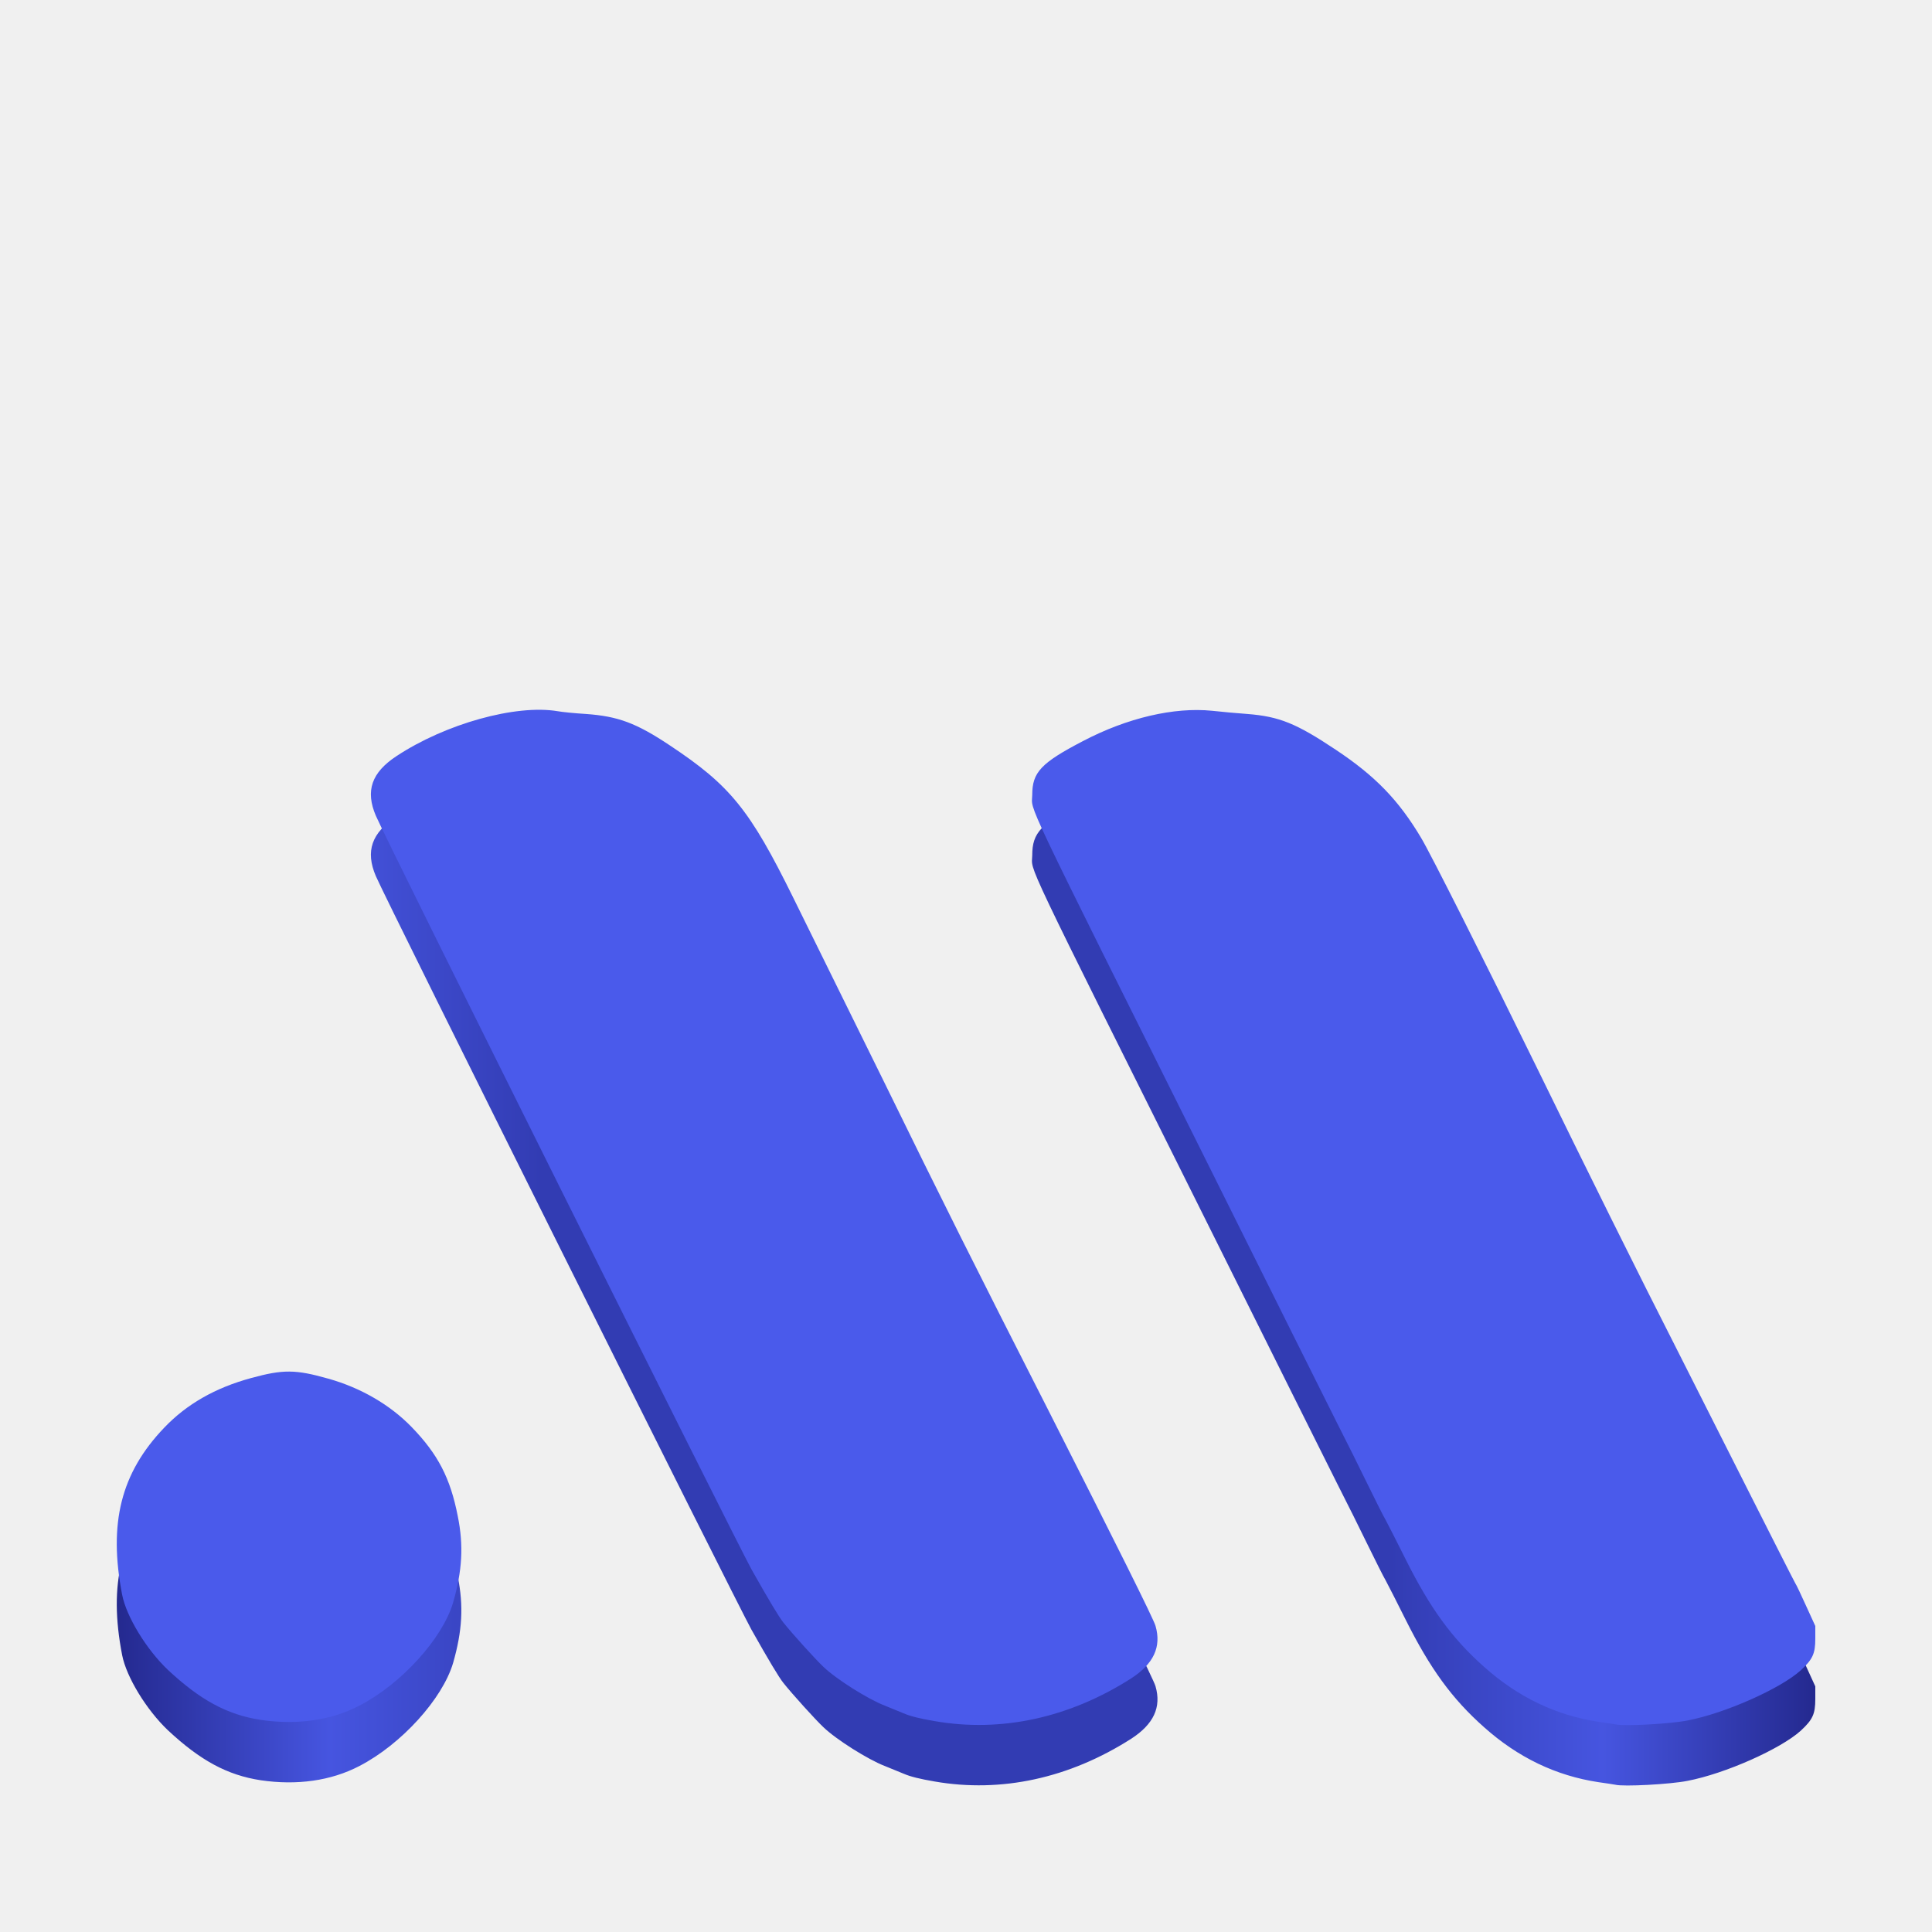
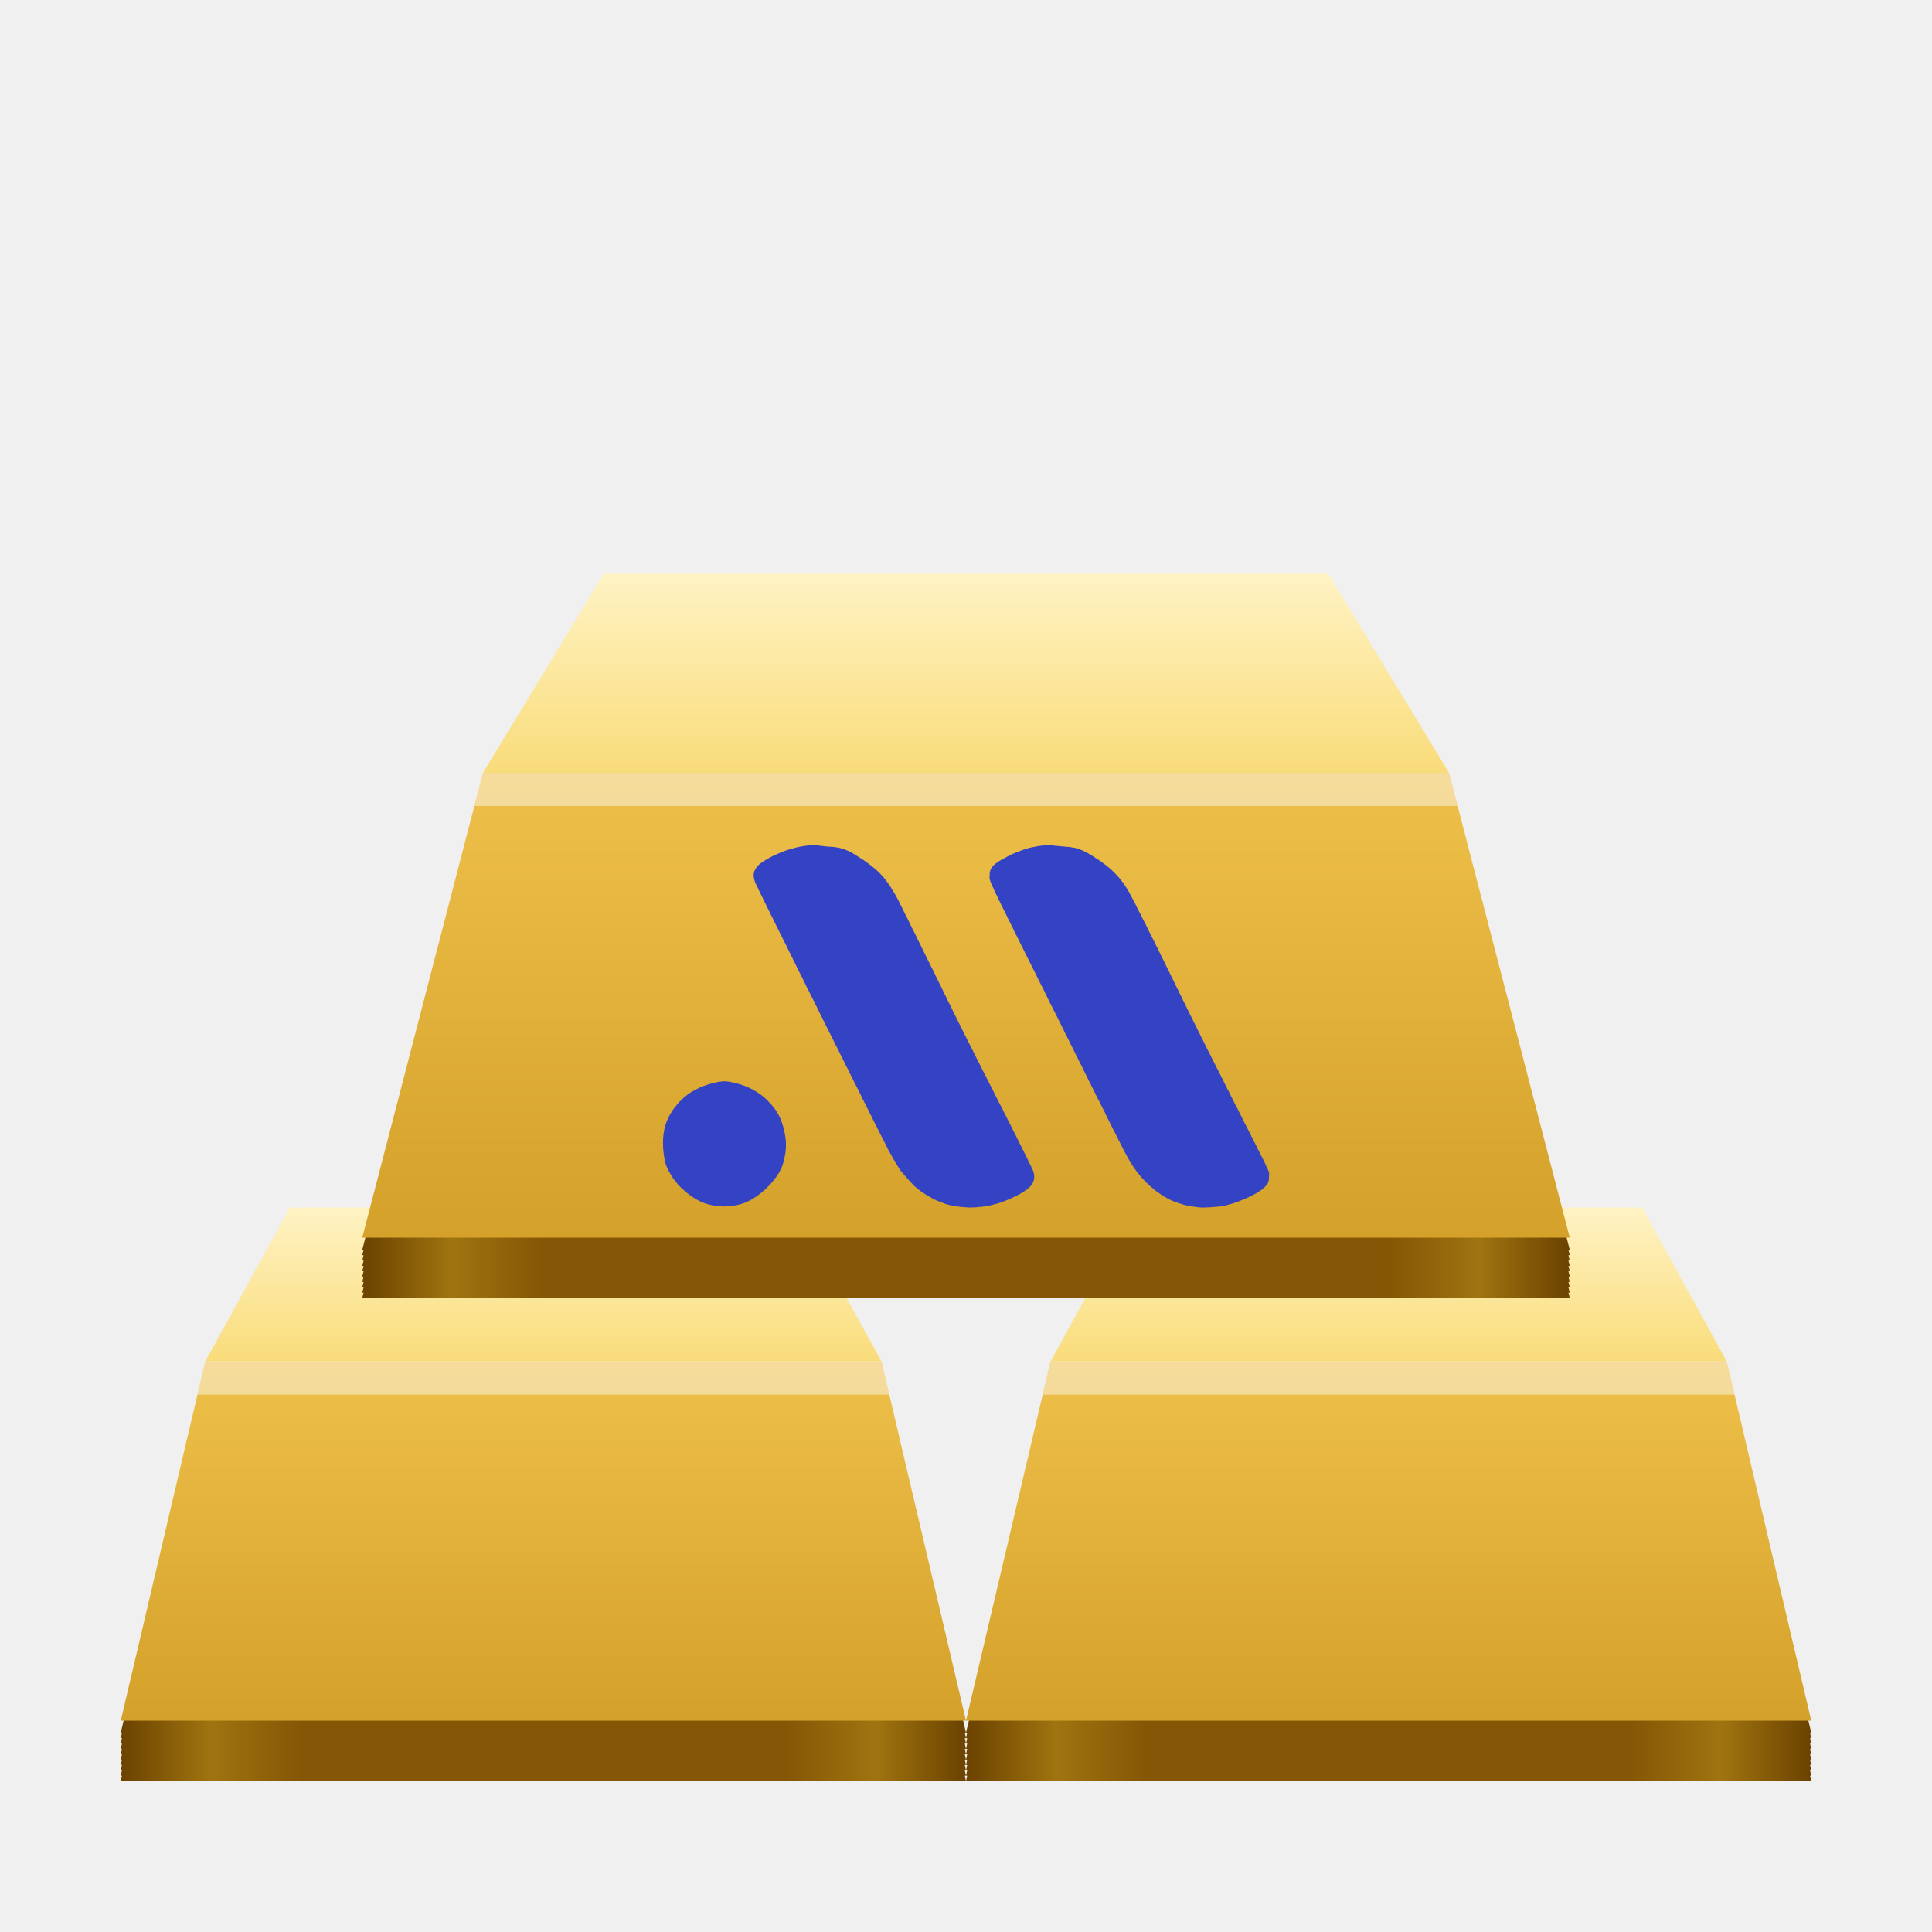
<svg xmlns="http://www.w3.org/2000/svg" width="128" height="128" viewBox="0 0 128 128">
  <defs>
-     <linearGradient id="g1" gradientUnits="userSpaceOnUse" x1="7.737" y1="0" x2="120.268" y2="0">
-       <stop offset="0" stop-color="#24298f" />
-       <stop offset="0.125" stop-color="#4655e0" />
-       <stop offset="0.25" stop-color="#323cb3" />
-       <stop offset="0.75" stop-color="#323cb3" />
-       <stop offset="0.875" stop-color="#4655e0" />
-       <stop offset="1" stop-color="#24298f" />
+     <linearGradient id="g1" gradientUnits="userSpaceOnUse" x1="8" y1="0" x2="64" y2="0">
+       <stop offset="0" stop-color="#6b4200" />
+       <stop offset="0.107" stop-color="#9f7410" />
+       <stop offset="0.214" stop-color="#855605" />
+       <stop offset="0.786" stop-color="#855605" />
+       <stop offset="0.893" stop-color="#9f7410" />
+       <stop offset="1" stop-color="#6b4200" />
+     </linearGradient>
+     <linearGradient id="g2" gradientUnits="userSpaceOnUse" x1="0" y1="90.2" x2="0" y2="114">
+       <stop offset="0" stop-color="#eec04a" />
+       <stop offset="1" stop-color="#d4a12a" />
+     </linearGradient>
+     <linearGradient id="g3" gradientUnits="userSpaceOnUse" x1="0" y1="80" x2="0" y2="90.2">
+       <stop offset="0" stop-color="#fff3c4" />
+       <stop offset="1" stop-color="#f9dc7a" />
+     </linearGradient>
+     <linearGradient id="g4" gradientUnits="userSpaceOnUse" x1="64" y1="0" x2="120" y2="0">
+       <stop offset="0" stop-color="#6b4200" />
+       <stop offset="0.107" stop-color="#9f7410" />
+       <stop offset="0.214" stop-color="#855605" />
+       <stop offset="0.786" stop-color="#855605" />
+       <stop offset="0.893" stop-color="#9f7410" />
+       <stop offset="1" stop-color="#6b4200" />
+     </linearGradient>
+     <linearGradient id="g5" gradientUnits="userSpaceOnUse" x1="0" y1="90.2" x2="0" y2="114">
+       <stop offset="0" stop-color="#eec04a" />
+       <stop offset="1" stop-color="#d4a12a" />
+     </linearGradient>
+     <linearGradient id="g6" gradientUnits="userSpaceOnUse" x1="0" y1="80" x2="0" y2="90.2">
+       <stop offset="0" stop-color="#fff3c4" />
+       <stop offset="1" stop-color="#f9dc7a" />
+     </linearGradient>
+     <linearGradient id="g7" gradientUnits="userSpaceOnUse" x1="24" y1="0" x2="104" y2="0">
+       <stop offset="0" stop-color="#6b4200" />
+       <stop offset="0.075" stop-color="#9f7410" />
+       <stop offset="0.15" stop-color="#855605" />
+       <stop offset="0.85" stop-color="#855605" />
+       <stop offset="0.925" stop-color="#9f7410" />
+       <stop offset="1" stop-color="#6b4200" />
+     </linearGradient>
+     <linearGradient id="g8" gradientUnits="userSpaceOnUse" x1="0" y1="51.2" x2="0" y2="82">
+       <stop offset="0" stop-color="#eec04a" />
+       <stop offset="1" stop-color="#d4a12a" />
+     </linearGradient>
+     <linearGradient id="g9" gradientUnits="userSpaceOnUse" x1="0" y1="38" x2="0" y2="51.2">
+       <stop offset="0" stop-color="#fff3c4" />
+       <stop offset="1" stop-color="#f9dc7a" />
    </linearGradient>
  </defs>
-   <g id="body">
-     <path id="body-0-chin" d="M61.931 118.03C60.943 117.861 60.309 117.706 59.858 117.508C59.491 117.353 58.941 117.128 58.617 117.001C57.517 116.578 55.402 115.252 54.541 114.42C54.02 113.927 52.511 112.263 51.904 111.501C51.608 111.135 50.917 109.978 49.789 107.976C48.816 106.227 25.507 59.495 24.9 58.043C24.195 56.393 24.618 55.18 26.268 54.095C29.512 51.951 34.179 50.654 36.943 51.119C37.253 51.176 38.113 51.26 38.833 51.303C40.948 51.458 42.146 51.895 44.388 53.39C48.379 56.041 49.676 57.634 52.553 63.472C56.276 71.016 57.432 73.357 58.574 75.684C62.368 83.44 64.694 88.079 69.418 97.358C73.931 106.256 76.427 111.262 76.554 111.713C76.963 113.109 76.427 114.237 74.946 115.196C70.843 117.819 66.33 118.792 61.931 118.03M107.013 118.242C106.928 118.228 106.434 118.143 105.899 118.073C103.092 117.649 100.568 116.437 98.326 114.434C96.211 112.559 94.759 110.571 93.123 107.299C92.573 106.199 91.981 105.029 91.811 104.719C91.628 104.408 91.106 103.351 90.627 102.378C90.161 101.419 89.231 99.543 88.568 98.246C87.905 96.935 84.14 89.376 80.192 81.451C67.444 55.9 68.375 57.846 68.389 56.661C68.389 55.166 68.967 54.546 71.759 53.093C74.692 51.556 77.795 50.837 80.305 51.091C80.953 51.161 82.011 51.26 82.645 51.303C84.761 51.472 85.875 51.923 88.498 53.672C91.106 55.406 92.657 56.999 94.152 59.51C94.759 60.511 98.439 67.829 101.809 74.711C104.996 81.24 108.677 88.657 111.116 93.437C112.103 95.397 114.247 99.642 115.868 102.843C117.49 106.058 118.872 108.78 118.942 108.893C119.013 108.991 119.337 109.682 119.662 110.401L120.268 111.727L120.268 112.559C120.268 113.56 120.099 113.927 119.309 114.66C117.969 115.873 114.303 117.508 111.793 117.988C110.665 118.214 107.548 118.383 107.013 118.242M17.272 117.946C15.058 117.607 13.267 116.634 11.123 114.632C9.699 113.278 8.374 111.106 8.092 109.654C7.175 104.916 8.007 101.588 10.884 98.584C12.364 97.033 14.254 95.947 16.637 95.299C18.752 94.721 19.57 94.721 21.756 95.341C23.913 95.947 25.845 97.076 27.269 98.542C29.018 100.347 29.836 101.926 30.329 104.451C30.724 106.397 30.626 108.061 30.019 110.176C29.314 112.559 26.593 115.562 23.815 117.001C21.925 117.988 19.669 118.298 17.272 117.946" fill="url(#g1)" fill-rule="evenodd" />
-     <path id="body-0-face" d="M 61.931,114.03 C 60.943,113.861 60.309,113.706 59.858,113.508 C 59.491,113.353 58.941,113.128 58.617,113.001 C 57.517,112.578 55.402,111.252 54.541,110.42 C 54.02,109.927 52.511,108.263 51.904,107.501 C 51.608,107.135 50.917,105.978 49.789,103.976 C 48.816,102.227 25.507,55.495 24.9,54.043 C 24.195,52.393 24.618,51.18 26.268,50.095 C 29.512,47.951 34.179,46.654 36.943,47.119 C 37.253,47.176 38.113,47.26 38.833,47.303 C 40.948,47.458 42.146,47.895 44.388,49.39 C 48.379,52.041 49.676,53.634 52.553,59.472 C 56.276,67.016 57.432,69.357 58.574,71.684 C 62.368,79.44 64.694,84.079 69.418,93.358 C 73.931,102.256 76.427,107.262 76.554,107.713 C 76.963,109.109 76.427,110.237 74.946,111.196 C 70.843,113.819 66.33,114.792 61.931,114.03 M 107.013,114.242 C 106.928,114.228 106.434,114.143 105.899,114.073 C 103.092,113.649 100.568,112.437 98.326,110.434 C 96.211,108.559 94.759,106.571 93.123,103.299 C 92.573,102.199 91.981,101.029 91.811,100.719 C 91.628,100.408 91.106,99.351 90.627,98.378 C 90.161,97.419 89.231,95.543 88.568,94.246 C 87.905,92.935 84.14,85.376 80.192,77.451 C 67.444,51.9 68.375,53.846 68.389,52.661 C 68.389,51.166 68.967,50.546 71.759,49.093 C 74.692,47.556 77.795,46.837 80.305,47.091 C 80.953,47.161 82.011,47.26 82.645,47.303 C 84.761,47.472 85.875,47.923 88.498,49.672 C 91.106,51.406 92.657,52.999 94.152,55.51 C 94.759,56.511 98.439,63.829 101.809,70.711 C 104.996,77.24 108.677,84.657 111.116,89.437 C 112.103,91.397 114.247,95.642 115.868,98.843 C 117.49,102.058 118.872,104.78 118.942,104.893 C 119.013,104.991 119.337,105.682 119.662,106.401 L 120.268,107.727 L 120.268,108.559 C 120.268,109.56 120.099,109.927 119.309,110.66 C 117.969,111.873 114.303,113.508 111.793,113.988 C 110.665,114.214 107.548,114.383 107.013,114.242 M 17.272,113.946 C 15.058,113.607 13.267,112.634 11.123,110.632 C 9.699,109.278 8.374,107.106 8.092,105.654 C 7.175,100.916 8.007,97.588 10.884,94.584 C 12.364,93.033 14.254,91.947 16.637,91.299 C 18.752,90.721 19.57,90.721 21.756,91.341 C 23.913,91.947 25.845,93.076 27.269,94.542 C 29.018,96.347 29.836,97.926 30.329,100.451 C 30.724,102.397 30.626,104.061 30.019,106.176 C 29.314,108.559 26.593,111.562 23.815,113.001 C 21.925,113.988 19.669,114.298 17.272,113.946" fill="#4a5aeb" fill-rule="evenodd" />
+   <path id="bar-l-front-side" d="M8.08 115.16L8.00 115.51L8.08 115.51L8.00 115.87L8.08 115.87L8.00 116.22L8.08 116.22L8.00 116.58L8.08 116.58L8.00 116.93L8.08 116.93L8.00 117.29L8.08 117.29L8.00 117.64L8.08 117.64L8.00 118.00L64.00 118.00L63.92 117.64L64.00 117.64L63.92 117.29L64.00 117.29L63.92 116.93L64.00 116.93L63.92 116.58L64.00 116.58L63.92 116.22L64.00 116.22L63.92 115.87L64.00 115.87L63.92 115.51L64.00 115.51L63.92 115.16L64.00 115.16L63.92 114.80L64.00 114.80L58.40 91.00L13.60 91.00L8.00 114.80L8.08 114.80L8.00 115.16Z" fill="url(#g1)" fill-rule="evenodd" />
+   <path id="bar-l-front-face" d="M8.00 114.00L64.00 114.00L58.40 90.20L13.60 90.20Z" fill="url(#g2)" fill-rule="evenodd" />
+   <path id="bar-l-top" d="M13.60 90.20L58.40 90.20L52.80 80.00L19.20 80.00Z" fill="url(#g3)" />
+   <path id="bar-l-edge" d="M58.40 90.20L13.60 90.20L13.08 92.40L58.92 92.40Z" fill="#ffffff" opacity="0.45" />
+   <path id="bar-r-front-side" d="M64.08 115.16L64.00 115.51L64.08 115.51L64.00 115.87L64.08 115.87L64.00 116.22L64.08 116.22L64.00 116.58L64.08 116.58L64.00 116.93L64.08 116.93L64.00 117.29L64.08 117.29L64.00 117.64L64.08 117.64L64.00 118.00L120.00 118.00L119.92 117.64L120.00 117.64L119.92 117.29L120.00 117.29L119.92 116.93L120.00 116.93L119.92 116.58L120.00 116.58L119.92 116.22L120.00 116.22L119.92 115.87L120.00 115.87L119.92 115.51L120.00 115.51L119.92 115.16L120.00 115.16L119.92 114.80L120.00 114.80L114.40 91.00L69.60 91.00L64.00 114.80L64.08 114.80L64.00 115.16Z" fill="url(#g4)" fill-rule="evenodd" />
+   <path id="bar-r-front-face" d="M64.00 114.00L120.00 114.00L114.40 90.20L69.60 90.20Z" fill="url(#g5)" fill-rule="evenodd" />
+   <path id="bar-r-top" d="M69.60 90.20L114.40 90.20L108.80 80.00L75.20 80.00Z" fill="url(#g6)" />
+   <path id="bar-r-edge" d="M114.40 90.20L69.60 90.20L69.08 92.40L114.92 92.40Z" fill="#ffffff" opacity="0.45" />
+   <path id="bar-top-front-side" d="M24.09 83.16L24.00 83.51L24.09 83.51L24.00 83.87L24.09 83.87L24.00 84.22L24.09 84.22L24.00 84.58L24.09 84.58L24.00 84.93L24.09 84.93L24.00 85.29L24.09 85.29L24.00 85.64L24.09 85.64L24.00 86.00L104.00 86.00L103.91 85.64L104.00 85.64L103.91 85.29L104.00 85.29L103.91 84.93L104.00 84.93L103.91 84.58L104.00 84.58L103.91 84.22L104.00 84.22L103.91 83.87L104.00 83.87L103.91 83.51L104.00 83.51L103.91 83.16L104.00 83.16L103.91 82.80L104.00 82.80L96.00 52.00L32.00 52.00L24.00 82.80L24.09 82.80L24.00 83.16Z" fill="url(#g7)" fill-rule="evenodd" />
+   <path id="bar-top-front-face" d="M24.00 82.00L104.00 82.00L96.00 51.20L32.00 51.20Z" fill="url(#g8)" fill-rule="evenodd" />
+   <path id="bar-top-top" d="M32.00 51.20L96.00 51.20L88.00 38.00L40.00 38.00Z" fill="url(#g9)" />
+   <path id="bar-top-edge" d="M96.00 51.20L32.00 51.20L31.43 53.40L96.57 53.40Z" fill="#ffffff" opacity="0.45" />
+   <g id="mark">
+     <path id="mark-0" d="M79.87 80.00L80.06 79.99L80.26 79.98L80.46 79.96L80.65 79.95L80.82 79.93L80.97 79.91L81.11 79.88L81.26 79.85L81.42 79.80L81.58 79.76L81.75 79.71L81.91 79.65L82.08 79.59L82.25 79.52L82.42 79.45L82.58 79.38L82.74 79.31L82.90 79.23L83.05 79.15L83.19 79.08L83.32 79.00L83.44 78.92L83.55 78.85L83.65 78.77L83.74 78.70L83.87 78.56L83.97 78.44L84.03 78.32L84.06 78.18L84.07 78.01L84.08 77.84L84.08 77.68L84.02 77.53L83.95 77.38L83.88 77.24L83.80 77.05L83.71 76.87L83.64 76.72L83.60 76.65L83.59 76.63L83.57 76.59L83.54 76.52L83.49 76.44L83.44 76.33L83.38 76.21L83.30 76.07L83.23 75.91L83.14 75.74L83.05 75.56L82.95 75.37L82.85 75.16L82.74 74.95L82.63 74.73L82.51 74.50L82.43 74.35L82.36 74.20L82.28 74.04L82.20 73.88L82.12 73.72L82.04 73.56L81.96 73.40L81.87 73.24L81.79 73.08L81.71 72.92L81.63 72.76L81.55 72.60L81.47 72.45L81.40 72.29L81.32 72.15L81.25 72.00L81.18 71.87L81.11 71.73L81.05 71.60L80.99 71.48L80.93 71.37L80.88 71.26L80.83 71.17L80.77 71.06L80.72 70.95L80.66 70.83L80.60 70.72L80.54 70.59L80.47 70.47L80.41 70.35L80.35 70.22L80.28 70.09L80.22 69.96L80.15 69.82L80.08 69.69L80.01 69.55L79.94 69.41L79.87 69.27L79.80 69.13L79.73 68.99L79.66 68.84L79.58 68.70L79.51 68.55L79.44 68.40L79.36 68.25L79.29 68.10L79.21 67.95L79.14 67.80L79.06 67.65L78.99 67.49L78.91 67.34L78.83 67.19L78.76 67.03L78.68 66.88L78.60 66.72L78.53 66.56L78.45 66.41L78.37 66.25L78.30 66.09L78.22 65.94L78.14 65.78L78.07 65.63L77.99 65.47L77.91 65.32L77.84 65.16L77.76 65.01L77.69 64.85L77.61 64.70L77.54 64.55L77.46 64.38L77.36 64.19L77.26 63.99L77.17 63.79L77.07 63.60L76.97 63.40L76.88 63.21L76.78 63.01L76.69 62.82L76.59 62.63L76.50 62.44L76.41 62.26L76.31 62.07L76.22 61.89L76.13 61.71L76.05 61.54L75.96 61.36L75.88 61.19L75.79 61.03L75.71 60.87L75.63 60.72L75.56 60.56L75.48 60.42L75.41 60.28L75.34 60.15L75.28 60.02L75.22 59.89L75.16 59.78L75.10 59.67L75.05 59.57L75.00 59.47L74.95 59.39L74.91 59.31L74.87 59.24L74.84 59.17L74.81 59.12L74.78 59.07L74.76 59.04L74.70 58.93L74.61 58.79L74.52 58.65L74.43 58.52L74.33 58.39L74.24 58.27L74.14 58.15L74.04 58.04L73.94 57.93L73.83 57.82L73.72 57.71L73.61 57.60L73.49 57.50L73.37 57.40L73.24 57.30L73.10 57.20L72.96 57.09L72.81 56.99L72.64 56.88L72.46 56.76L72.29 56.65L72.13 56.56L71.98 56.48L71.84 56.40L71.70 56.34L71.57 56.29L71.44 56.24L71.31 56.20L71.18 56.17L71.04 56.15L70.90 56.12L70.75 56.11L70.60 56.10L70.45 56.08L70.28 56.07L70.11 56.05L69.94 56.04L69.80 56.02L69.66 56.01L69.52 56.01L69.37 56.01L69.22 56.01L69.08 56.02L68.92 56.04L68.77 56.06L68.62 56.09L68.46 56.12L68.30 56.15L68.14 56.19L67.98 56.24L67.82 56.29L67.66 56.35L67.50 56.41L67.34 56.47L67.17 56.54L67.01 56.61L66.85 56.69L66.65 56.80L66.43 56.92L66.23 57.03L66.07 57.14L65.93 57.24L65.82 57.34L65.74 57.43L65.67 57.53L65.62 57.64L65.59 57.75L65.57 57.87L65.57 58.00L65.56 58.03L65.56 58.05L65.56 58.06L65.56 58.08L65.56 58.10L65.56 58.11L65.56 58.13L65.56 58.14L65.56 58.16L65.56 58.17L65.56 58.19L65.56 58.21L65.57 58.23L65.57 58.25L65.58 58.28L65.59 58.31L65.60 58.34L65.61 58.37L65.62 58.41L65.64 58.45L65.65 58.49L65.67 58.54L65.70 58.59L65.72 58.65L65.75 58.71L65.78 58.78L65.82 58.86L65.85 58.94L65.89 59.02L65.94 59.12L65.98 59.22L66.04 59.32L66.09 59.44L66.15 59.56L66.21 59.69L66.28 59.83L66.35 59.98L66.43 60.13L66.51 60.30L66.60 60.47L66.69 60.66L66.78 60.85L66.89 61.06L66.99 61.27L67.11 61.50L67.22 61.74L67.35 61.99L67.48 62.25L67.61 62.52L67.76 62.81L67.90 63.10L68.06 63.42L68.22 63.74L68.39 64.08L68.57 64.43L68.75 64.80L68.94 65.18L69.14 65.57L69.34 65.98L69.55 66.41L69.77 66.85L69.88 67.06L69.98 67.26L70.08 67.46L70.18 67.66L70.28 67.86L70.38 68.06L70.48 68.26L70.57 68.46L70.67 68.65L70.77 68.84L70.86 69.03L70.95 69.22L71.05 69.40L71.14 69.59L71.23 69.77L71.31 69.94L71.40 70.11L71.48 70.28L71.57 70.45L71.65 70.61L71.73 70.77L71.80 70.92L71.88 71.07L71.95 71.22L72.02 71.36L72.09 71.49L72.15 71.63L72.22 71.75L72.28 71.87L72.33 71.99L72.39 72.09L72.44 72.20L72.49 72.29L72.53 72.38L72.57 72.47L72.61 72.55L72.65 72.62L72.68 72.68L72.71 72.74L72.73 72.79L72.75 72.83L72.80 72.91L72.87 73.06L72.95 73.21L73.03 73.37L73.11 73.53L73.19 73.68L73.26 73.84L73.33 73.98L73.40 74.12L73.46 74.24L73.52 74.36L73.61 74.55L73.70 74.72L73.78 74.88L73.85 75.01L73.90 75.12L73.94 75.18L73.98 75.27L74.05 75.40L74.12 75.55L74.21 75.72L74.30 75.90L74.39 76.08L74.48 76.26L74.57 76.42L74.66 76.59L74.74 76.74L74.83 76.89L74.92 77.03L75.00 77.17L75.09 77.31L75.18 77.44L75.27 77.56L75.36 77.68L75.46 77.80L75.55 77.92L75.65 78.03L75.75 78.14L75.85 78.24L75.95 78.35L76.06 78.45L76.17 78.56L76.29 78.66L76.42 78.77L76.55 78.88L76.68 78.98L76.82 79.07L76.95 79.16L77.09 79.25L77.23 79.33L77.37 79.41L77.51 79.48L77.65 79.55L77.80 79.61L77.95 79.66L78.10 79.72L78.25 79.76L78.40 79.81L78.55 79.85L78.71 79.88L78.87 79.91L79.06 79.94L79.25 79.97L79.35 79.98L79.42 79.99L79.54 80.00L79.69 80.00ZM63.73 79.97L63.89 79.98L64.04 79.99L64.20 80.00L64.36 80.00L64.52 79.99L64.67 79.99L64.83 79.97L64.99 79.96L65.14 79.94L65.30 79.92L65.45 79.89L65.61 79.86L65.77 79.82L65.92 79.78L66.08 79.74L66.23 79.69L66.38 79.64L66.54 79.58L66.69 79.52L66.84 79.46L66.99 79.39L67.14 79.32L67.29 79.25L67.44 79.17L67.59 79.09L67.74 79.00L67.88 78.91L68.04 78.80L68.18 78.68L68.30 78.56L68.39 78.43L68.46 78.30L68.50 78.16L68.52 78.02L68.52 77.87L68.49 77.71L68.47 77.64L68.47 77.62L68.45 77.59L68.44 77.55L68.42 77.51L68.39 77.45L68.36 77.39L68.33 77.32L68.30 77.25L68.26 77.17L68.21 77.07L68.16 76.98L68.11 76.87L68.06 76.76L68.00 76.64L67.94 76.51L67.87 76.38L67.80 76.23L67.72 76.09L67.65 75.93L67.56 75.77L67.48 75.60L67.39 75.42L67.30 75.23L67.20 75.04L67.10 74.84L67.00 74.64L66.89 74.42L66.78 74.21L66.67 73.98L66.55 73.75L66.43 73.51L66.30 73.26L66.17 73.01L66.04 72.75L65.91 72.50L65.82 72.31L65.73 72.13L65.64 71.96L65.55 71.78L65.47 71.61L65.38 71.45L65.30 71.28L65.21 71.12L65.13 70.96L65.05 70.80L64.98 70.65L64.90 70.50L64.82 70.35L64.75 70.20L64.67 70.05L64.60 69.91L64.53 69.76L64.46 69.62L64.39 69.48L64.32 69.35L64.25 69.21L64.18 69.07L64.11 68.94L64.05 68.81L63.98 68.67L63.91 68.54L63.85 68.41L63.78 68.28L63.72 68.15L63.65 68.02L63.59 67.89L63.52 67.76L63.46 67.63L63.39 67.50L63.33 67.37L63.26 67.24L63.20 67.11L63.13 66.97L63.07 66.84L63.00 66.71L62.94 66.57L62.87 66.44L62.80 66.30L62.73 66.17L62.67 66.03L62.60 65.89L62.53 65.75L62.46 65.60L62.39 65.46L62.32 65.31L62.24 65.16L62.17 65.01L62.09 64.86L62.04 64.75L62.00 64.67L61.96 64.58L61.92 64.50L61.87 64.41L61.83 64.32L61.79 64.23L61.74 64.14L61.69 64.04L61.64 63.94L61.59 63.84L61.54 63.73L61.48 63.62L61.42 63.50L61.36 63.38L61.30 63.25L61.23 63.11L61.16 62.97L61.09 62.82L61.01 62.66L60.93 62.49L60.84 62.32L60.75 62.14L60.66 61.94L60.56 61.74L60.45 61.53L60.34 61.31L60.23 61.08L60.11 60.83L59.98 60.58L59.86 60.34L59.76 60.13L59.66 59.94L59.57 59.75L59.48 59.58L59.39 59.41L59.30 59.25L59.21 59.10L59.12 58.96L59.04 58.82L58.96 58.69L58.87 58.57L58.79 58.45L58.70 58.34L58.62 58.23L58.53 58.12L58.44 58.02L58.35 57.92L58.25 57.82L58.16 57.73L58.06 57.64L57.95 57.55L57.85 57.46L57.74 57.37L57.62 57.28L57.50 57.19L57.37 57.10L57.24 57.00L57.10 56.91L56.94 56.81L56.77 56.70L56.61 56.60L56.46 56.51L56.32 56.43L56.18 56.37L56.04 56.31L55.90 56.26L55.77 56.22L55.63 56.18L55.49 56.15L55.34 56.13L55.18 56.11L55.02 56.10L54.83 56.09L54.64 56.07L54.48 56.05L54.36 56.04L54.25 56.02L54.12 56.01L53.99 56.00L53.85 56.00L53.71 56.00L53.56 56.02L53.41 56.03L53.26 56.05L53.10 56.08L52.94 56.11L52.78 56.14L52.62 56.19L52.45 56.23L52.29 56.28L52.12 56.33L51.96 56.39L51.79 56.45L51.63 56.52L51.47 56.59L51.31 56.66L51.15 56.74L51.00 56.82L50.85 56.90L50.70 56.99L50.56 57.08L50.40 57.19L50.26 57.31L50.15 57.43L50.06 57.56L49.99 57.69L49.95 57.82L49.93 57.96L49.94 58.11L49.97 58.27L50.02 58.43L50.05 58.51L50.06 58.53L50.07 58.56L50.09 58.59L50.11 58.63L50.13 58.67L50.15 58.72L50.18 58.77L50.21 58.83L50.24 58.90L50.27 58.97L50.31 59.05L50.35 59.13L50.39 59.22L50.44 59.31L50.49 59.41L50.54 59.51L50.59 59.62L50.64 59.73L50.70 59.84L50.76 59.96L50.82 60.09L50.88 60.21L50.95 60.35L51.02 60.48L51.08 60.62L51.16 60.77L51.23 60.91L51.30 61.06L51.38 61.22L51.46 61.38L51.54 61.54L51.62 61.70L51.70 61.87L51.79 62.04L51.87 62.21L51.96 62.38L52.05 62.56L52.14 62.74L52.23 62.93L52.32 63.11L52.41 63.30L52.51 63.49L52.60 63.68L52.70 63.87L52.79 64.07L52.89 64.27L52.99 64.46L53.09 64.66L53.19 64.86L53.29 65.07L53.39 65.27L53.49 65.48L53.60 65.68L53.70 65.89L53.80 66.09L53.91 66.30L54.01 66.51L54.12 66.72L54.22 66.93L54.32 67.14L54.43 67.35L54.53 67.56L54.64 67.77L54.74 67.98L54.85 68.19L54.95 68.40L55.05 68.60L55.16 68.81L55.26 69.02L55.36 69.22L55.47 69.43L55.57 69.63L55.67 69.84L55.77 70.04L55.87 70.24L55.97 70.44L56.07 70.64L56.17 70.83L56.27 71.03L56.36 71.22L56.46 71.41L56.55 71.60L56.64 71.79L56.74 71.97L56.83 72.15L56.92 72.33L57.01 72.51L57.09 72.68L57.18 72.86L57.26 73.02L57.35 73.19L57.43 73.35L57.51 73.51L57.59 73.67L57.66 73.82L57.74 73.97L57.81 74.12L57.88 74.26L57.95 74.40L58.02 74.53L58.09 74.66L58.15 74.79L58.21 74.91L58.27 75.03L58.33 75.14L58.38 75.25L58.44 75.36L58.49 75.46L58.54 75.55L58.58 75.64L58.63 75.73L58.67 75.81L58.70 75.88L58.74 75.95L58.77 76.02L58.80 76.08L58.83 76.13L58.85 76.18L58.87 76.22L58.89 76.25L58.91 76.28L58.92 76.31L58.96 76.37L59.08 76.59L59.19 76.79L59.30 76.96L59.39 77.12L59.47 77.25L59.54 77.37L59.60 77.46L59.65 77.53L59.69 77.59L59.78 77.70L59.89 77.82L60.01 77.96L60.13 78.10L60.26 78.24L60.38 78.37L60.49 78.48L60.58 78.58L60.66 78.65L60.77 78.74L60.89 78.84L61.03 78.94L61.18 79.04L61.33 79.14L61.48 79.23L61.64 79.32L61.78 79.40L61.92 79.47L62.04 79.53L62.17 79.58L62.33 79.64L62.48 79.70L62.60 79.75L62.73 79.79L62.88 79.83L63.05 79.87L63.26 79.91L63.42 79.93L63.57 79.95ZM47.53 79.90L47.60 79.91L47.67 79.91L47.74 79.92L47.80 79.92L47.87 79.92L47.94 79.93L48.00 79.93L48.07 79.93L48.13 79.92L48.20 79.92L48.26 79.92L48.33 79.91L48.39 79.91L48.46 79.90L48.52 79.89L48.58 79.88L48.65 79.87L48.71 79.86L48.77 79.85L48.83 79.84L48.89 79.82L48.95 79.81L49.01 79.79L49.07 79.78L49.13 79.76L49.19 79.74L49.25 79.72L49.31 79.70L49.37 79.68L49.42 79.65L49.48 79.63L49.53 79.60L49.59 79.58L49.64 79.55L49.70 79.52L49.76 79.49L49.81 79.46L49.87 79.42L49.93 79.39L49.98 79.35L50.04 79.32L50.09 79.28L50.15 79.24L50.20 79.20L50.26 79.16L50.31 79.12L50.37 79.08L50.42 79.04L50.47 78.99L50.53 78.95L50.58 78.90L50.63 78.86L50.68 78.81L50.73 78.77L50.78 78.72L50.83 78.67L50.88 78.62L50.93 78.57L50.98 78.52L51.02 78.47L51.07 78.42L51.11 78.37L51.16 78.32L51.20 78.27L51.24 78.22L51.28 78.17L51.32 78.12L51.36 78.06L51.40 78.01L51.44 77.96L51.47 77.91L51.51 77.85L51.54 77.80L51.58 77.75L51.61 77.70L51.64 77.65L51.67 77.59L51.69 77.54L51.72 77.49L51.75 77.44L51.77 77.39L51.79 77.34L51.81 77.29L51.83 77.24L51.85 77.19L51.87 77.14L51.88 77.08L51.90 77.01L51.92 76.94L51.94 76.88L51.95 76.81L51.97 76.74L51.98 76.68L51.99 76.61L52.01 76.55L52.02 76.48L52.03 76.42L52.04 76.36L52.04 76.29L52.05 76.23L52.06 76.17L52.06 76.11L52.07 76.05L52.07 75.98L52.07 75.92L52.07 75.86L52.07 75.80L52.07 75.74L52.07 75.68L52.06 75.62L52.06 75.56L52.05 75.49L52.05 75.43L52.04 75.37L52.03 75.31L52.02 75.24L52.01 75.18L52.00 75.12L51.98 75.05L51.97 74.98L51.95 74.91L51.94 74.84L51.92 74.78L51.91 74.71L51.89 74.65L51.87 74.58L51.85 74.52L51.83 74.46L51.81 74.40L51.79 74.34L51.77 74.28L51.75 74.22L51.73 74.17L51.70 74.11L51.68 74.05L51.65 74.00L51.63 73.95L51.60 73.89L51.57 73.84L51.54 73.79L51.51 73.74L51.48 73.68L51.45 73.63L51.41 73.58L51.38 73.53L51.34 73.48L51.30 73.43L51.27 73.38L51.23 73.33L51.19 73.28L51.14 73.23L51.10 73.18L51.06 73.13L51.01 73.08L50.96 73.03L50.92 72.98L50.87 72.93L50.83 72.89L50.78 72.84L50.74 72.80L50.69 72.76L50.64 72.72L50.60 72.68L50.55 72.64L50.50 72.60L50.45 72.56L50.40 72.52L50.35 72.49L50.30 72.45L50.24 72.41L50.19 72.38L50.14 72.34L50.08 72.31L50.03 72.28L49.97 72.25L49.92 72.21L49.86 72.18L49.80 72.15L49.74 72.12L49.68 72.10L49.63 72.07L49.57 72.04L49.51 72.01L49.44 71.99L49.38 71.96L49.32 71.94L49.26 71.92L49.20 71.90L49.13 71.87L49.07 71.85L49.01 71.83L48.94 71.82L48.87 71.79L48.79 71.77L48.72 71.75L48.65 71.74L48.58 71.72L48.51 71.71L48.45 71.69L48.39 71.68L48.33 71.67L48.27 71.66L48.21 71.66L48.16 71.65L48.10 71.65L48.04 71.64L47.99 71.64L47.93 71.64L47.88 71.65L47.82 71.65L47.77 71.66L47.71 71.66L47.65 71.67L47.59 71.68L47.53 71.69L47.47 71.70L47.40 71.72L47.34 71.74L47.27 71.75L47.19 71.77L47.12 71.79L47.05 71.81L46.98 71.83L46.91 71.85L46.85 71.87L46.78 71.89L46.72 71.92L46.65 71.94L46.59 71.96L46.53 71.99L46.47 72.01L46.41 72.04L46.35 72.06L46.29 72.09L46.23 72.12L46.17 72.15L46.11 72.18L46.06 72.20L46.00 72.24L45.94 72.27L45.89 72.30L45.84 72.33L45.78 72.36L45.73 72.40L45.68 72.43L45.63 72.47L45.58 72.50L45.53 72.54L45.48 72.58L45.43 72.62L45.38 72.66L45.34 72.69L45.29 72.74L45.24 72.78L45.20 72.82L45.15 72.86L45.11 72.90L45.07 72.95L45.02 72.99L44.98 73.04L44.93 73.09L44.89 73.14L44.85 73.19L44.81 73.24L44.77 73.29L44.73 73.34L44.69 73.39L44.65 73.44L44.61 73.49L44.58 73.54L44.54 73.59L44.51 73.64L44.48 73.69L44.45 73.75L44.41 73.80L44.38 73.85L44.36 73.90L44.33 73.96L44.30 74.01L44.28 74.06L44.25 74.12L44.23 74.17L44.20 74.22L44.18 74.28L44.16 74.33L44.14 74.39L44.12 74.45L44.10 74.50L44.08 74.56L44.07 74.62L44.05 74.67L44.04 74.73L44.02 74.79L44.01 74.85L44.00 74.91L43.99 74.97L43.98 75.03L43.97 75.09L43.96 75.15L43.95 75.21L43.95 75.28L43.94 75.34L43.94 75.40L43.93 75.46L43.93 75.53L43.93 75.59L43.93 75.66L43.92 75.72L43.93 75.79L43.93 75.86L43.93 75.93L43.93 75.99L43.94 76.06L43.94 76.13L43.95 76.20L43.95 76.27L43.96 76.34L43.97 76.41L43.98 76.49L43.99 76.56L44.00 76.63L44.01 76.71L44.03 76.78L44.04 76.86L44.05 76.93L44.06 76.98L44.08 77.03L44.09 77.08L44.11 77.13L44.13 77.18L44.15 77.24L44.17 77.29L44.19 77.35L44.22 77.40L44.24 77.46L44.27 77.52L44.30 77.58L44.33 77.63L44.37 77.69L44.40 77.75L44.43 77.81L44.47 77.87L44.51 77.93L44.54 77.98L44.58 78.04L44.62 78.10L44.66 78.15L44.71 78.21L44.75 78.27L44.79 78.32L44.84 78.37L44.88 78.43L44.92 78.48L44.97 78.53L45.02 78.58L45.06 78.62L45.11 78.67L45.16 78.72L45.22 78.77L45.27 78.82L45.33 78.87L45.39 78.92L45.44 78.97L45.50 79.02L45.55 79.06L45.61 79.10L45.66 79.15L45.72 79.19L45.77 79.23L45.83 79.26L45.88 79.30L45.94 79.34L45.99 79.37L46.04 79.41L46.10 79.44L46.15 79.47L46.21 79.50L46.26 79.53L46.31 79.56L46.37 79.58L46.42 79.61L46.48 79.63L46.53 79.66L46.59 79.68L46.64 79.70L46.70 79.72L46.75 79.74L46.81 79.76L46.86 79.77L46.92 79.79L46.98 79.80L47.03 79.82L47.09 79.83L47.15 79.84L47.21 79.86L47.27 79.87L47.33 79.88L47.40 79.89L47.46 79.89Z" fill="#3443c4" fill-rule="evenodd" />
  </g>
</svg>
